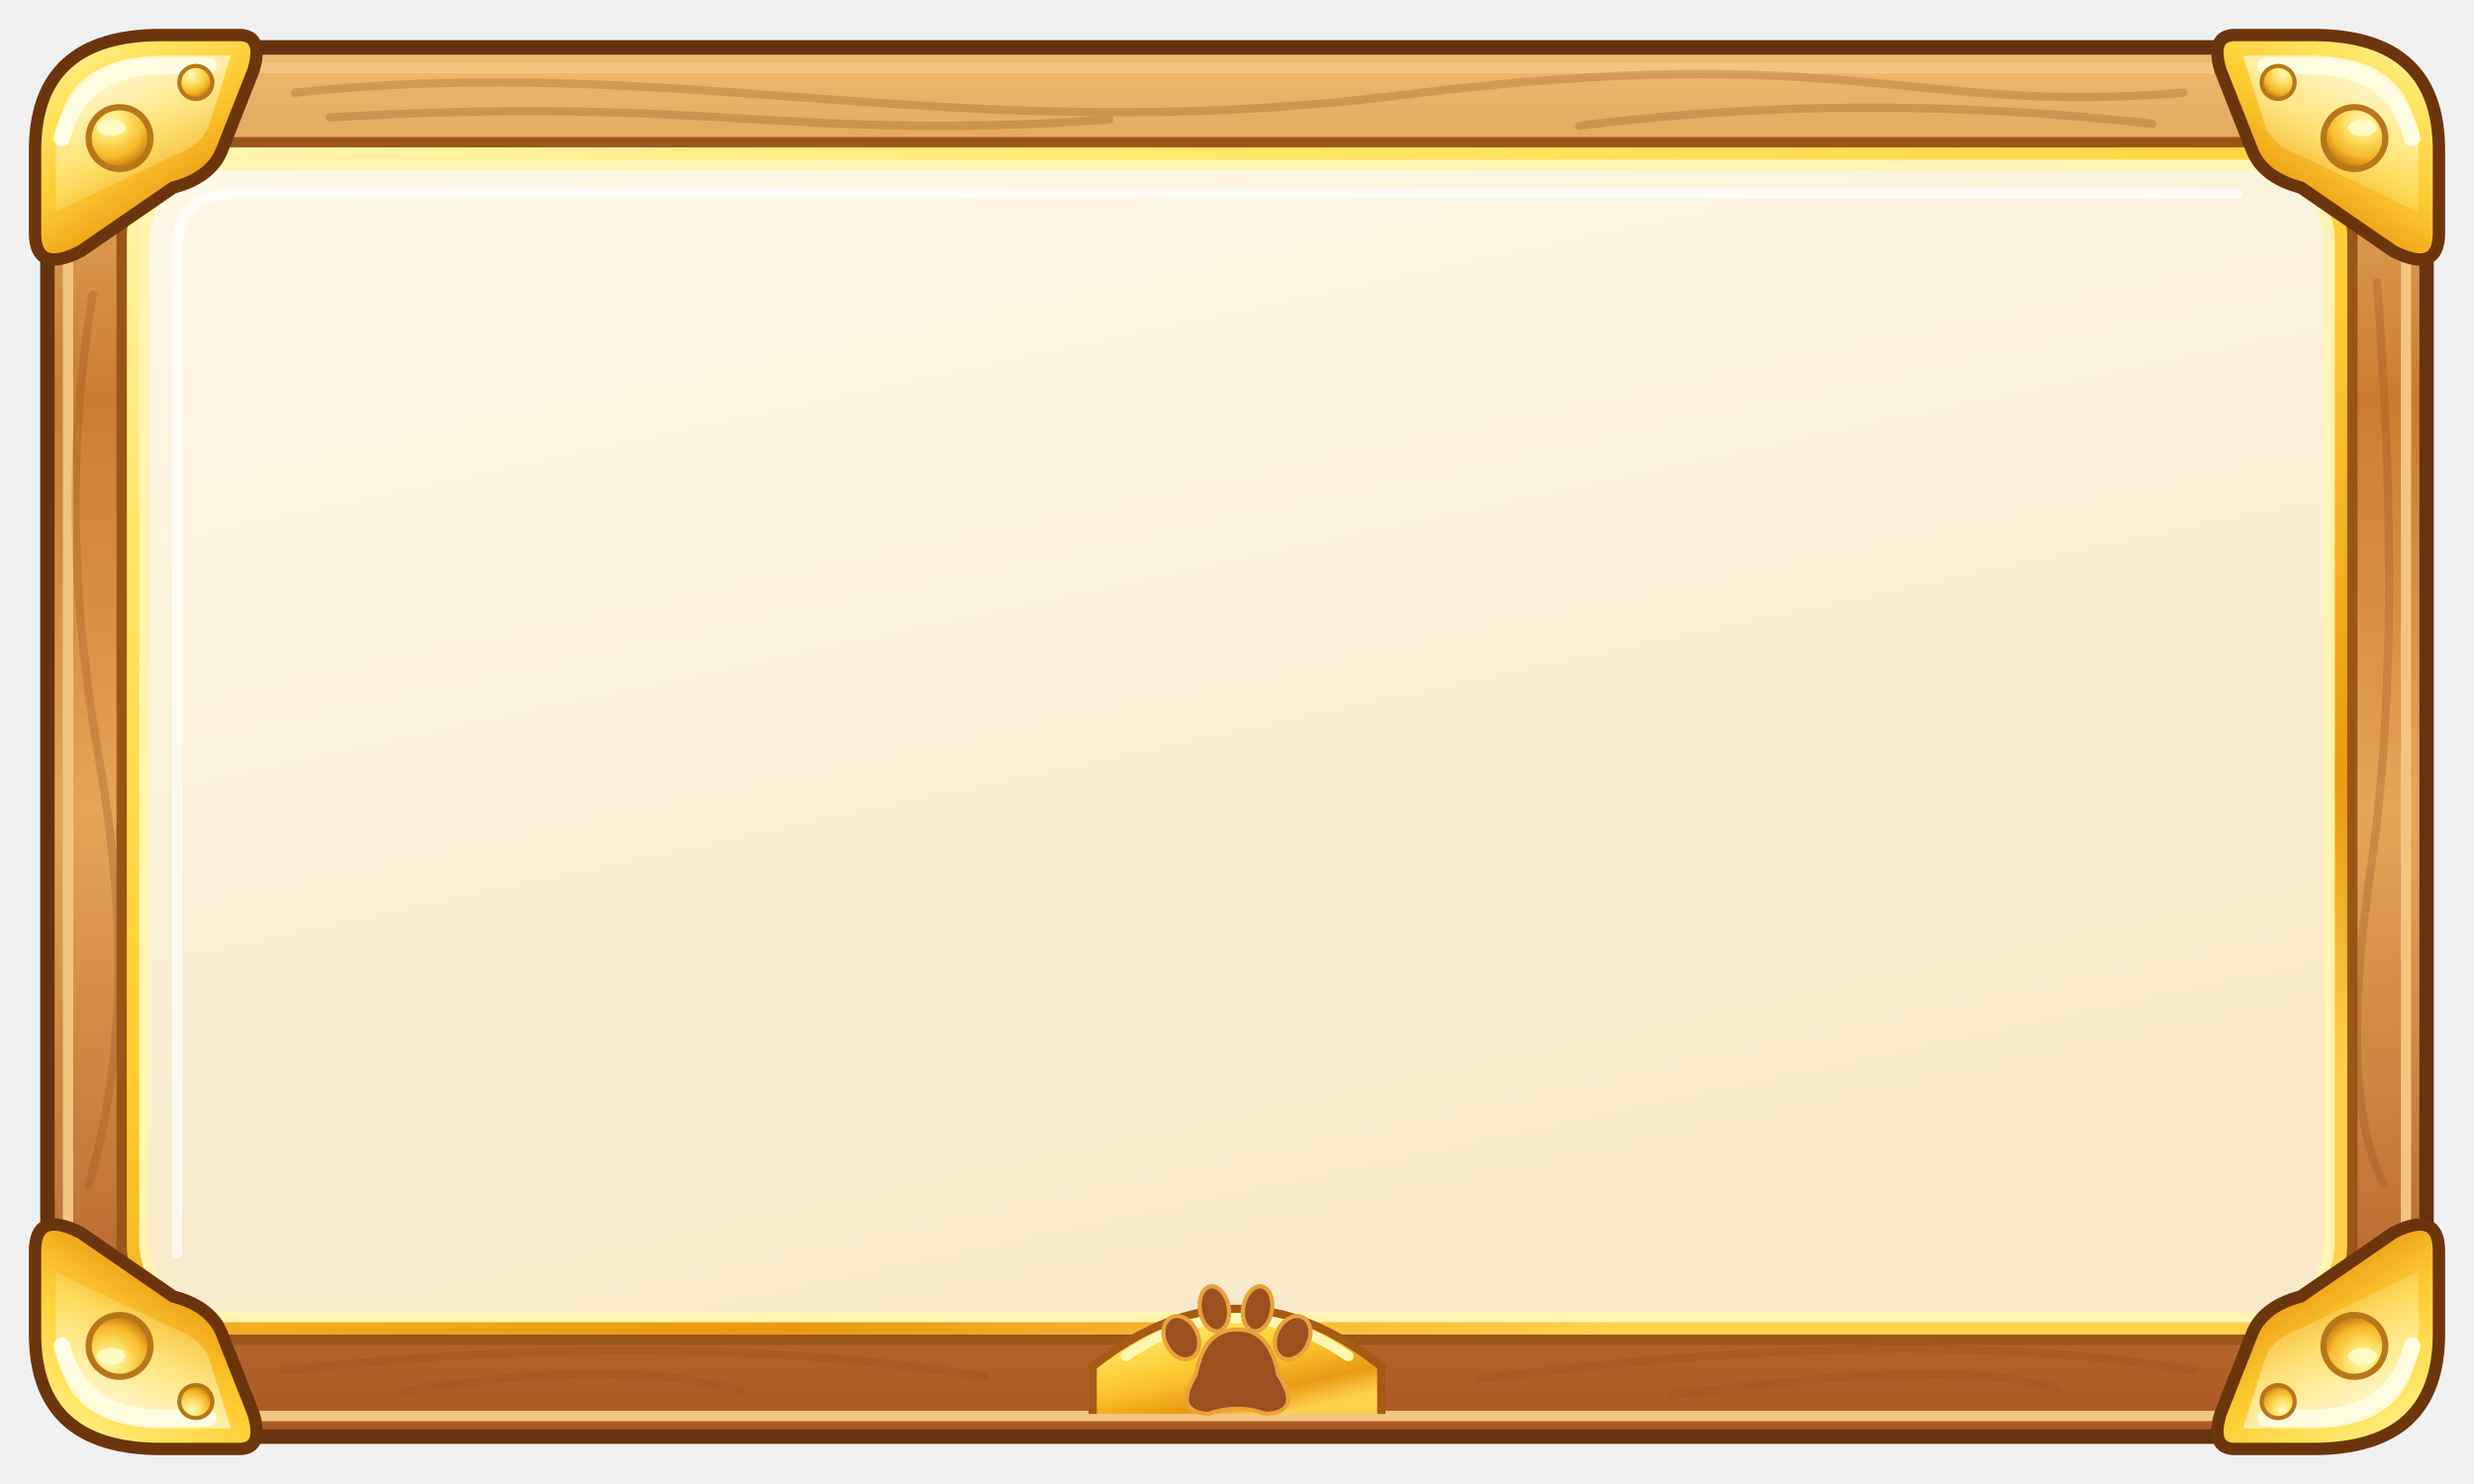
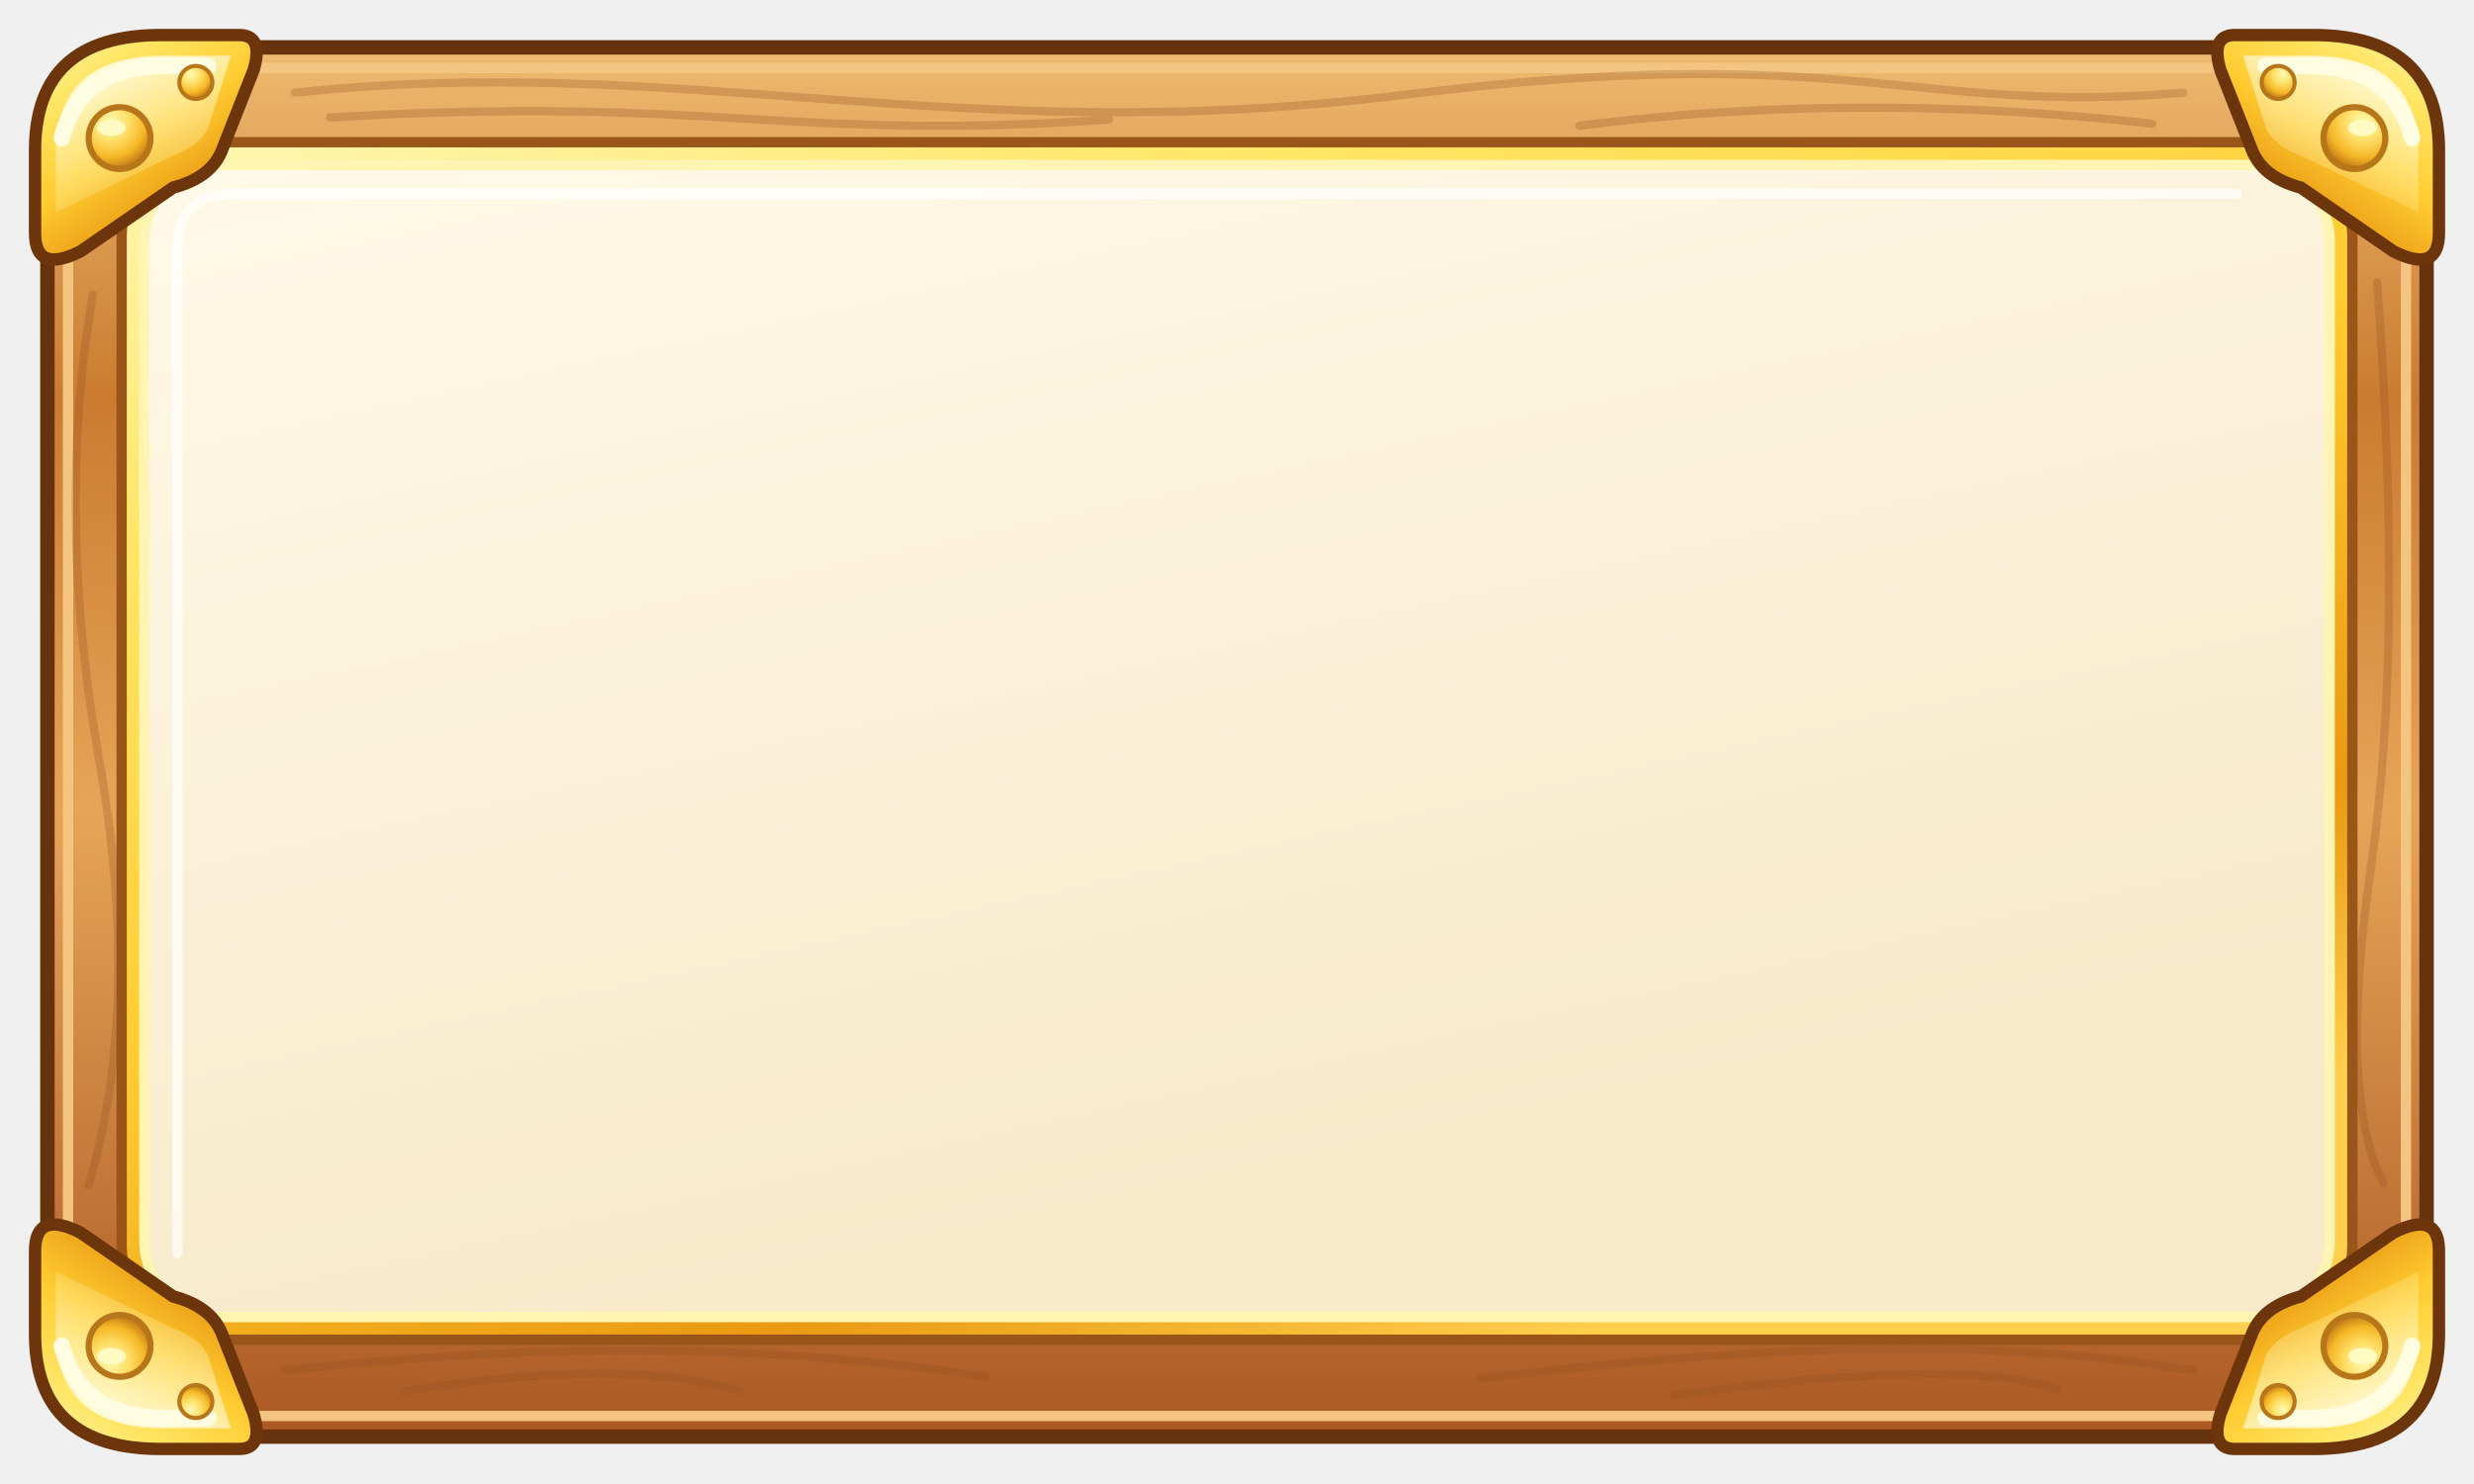
<svg xmlns="http://www.w3.org/2000/svg" viewBox="0 0 1200 720" fill="none">
  <defs>
    <linearGradient id="wood" x2="0" y2="1">
      <stop stop-color="#eeb970" />
      <stop offset=".25" stop-color="#ca7b31" />
      <stop offset=".55" stop-color="#e7a458" />
      <stop offset="1" stop-color="#ac5924" />
    </linearGradient>
    <linearGradient id="gold" x1="0" y1="0" x2=".65" y2="1">
      <stop stop-color="#fff7b6" />
      <stop offset=".24" stop-color="#ffe666" />
      <stop offset=".55" stop-color="#ffcb31" />
      <stop offset=".83" stop-color="#e99a12" />
      <stop offset="1" stop-color="#ffcf4e" />
    </linearGradient>
    <linearGradient id="cream" x2=".4" y2="1">
      <stop stop-color="#fff9e8" />
      <stop offset="1" stop-color="#f7e9c9" />
    </linearGradient>
    <linearGradient id="light" x2=".4" y2="1">
      <stop stop-color="#fff" stop-opacity=".92" />
      <stop offset="1" stop-color="#fff9b1" stop-opacity=".1" />
    </linearGradient>
    <radialGradient id="rivet" cx=".35" cy=".25" r=".8">
      <stop stop-color="#fffab4" />
      <stop offset=".35" stop-color="#ffe16b" />
      <stop offset=".7" stop-color="#f5b726" />
      <stop offset="1" stop-color="#b86b12" />
    </radialGradient>
    <g id="corner">
      <path d="M17 113V73Q17 17 78 17H116Q128 17 123 34L108 72Q103 86 84 91L39 122Q17 133 17 113Z" fill="url(#gold)" stroke="#6d350c" stroke-width="6" />
      <path d="M27 103V74Q27 28 78 27H112L101 62Q97 71 83 76Z" fill="url(#light)" />
      <path d="M30 67Q39 32 80 32H101" stroke="#fffde1" stroke-width="8" stroke-linecap="round" />
      <circle cx="58" cy="67" r="15" fill="url(#rivet)" stroke="#b77619" stroke-width="3" />
      <ellipse cx="54" cy="62" rx="7" ry="4" fill="#fffbc2" />
      <circle cx="95" cy="40" r="8" fill="url(#rivet)" stroke="#b77619" stroke-width="2" />
    </g>
  </defs>
  <rect x="23" y="23" width="1154" height="674" rx="64" fill="url(#wood)" stroke="#67330e" stroke-width="7" />
  <rect x="33" y="33" width="1134" height="654" rx="55" stroke="#f4c581" stroke-width="5" />
  <g stroke="#91501f" stroke-opacity=".27" stroke-width="4" stroke-linecap="round">
    <path d="M143 45C330 25 464 73 681 46S925 56 1059 45M160 57C345 46 382 69 538 58M766 61Q900 44 1044 60M138 665Q326 644 478 668M718 669Q931 642 1064 665M45 143Q27 249 48 368T43 575M1153 137Q1166 311 1150 421T1156 574" />
    <path d="M196 675Q302 658 359 675M812 677Q950 658 998 674" />
  </g>
  <rect x="59" y="69" width="1082" height="581" rx="46" fill="url(#gold)" stroke="#9a5618" stroke-width="5" />
  <rect x="70" y="80" width="1060" height="559" rx="37" fill="url(#cream)" stroke="#fff4b2" stroke-width="5" />
  <path d="M86 608V121Q86 94 113 94H1085" stroke="white" stroke-opacity=".7" stroke-width="5" stroke-linecap="round" />
  <use href="#corner" />
  <use href="#corner" transform="translate(1200 0) scale(-1 1)" />
  <use href="#corner" transform="translate(0 720) scale(1 -1)" />
  <use href="#corner" transform="translate(1200 720) scale(-1 -1)" />
-   <path d="M530 686V663Q600 607 670 663V686" fill="url(#gold)" stroke="#a65a15" stroke-width="4" />
-   <path d="M546 658Q600 621 654 658" stroke="#fff6b3" stroke-width="5" stroke-linecap="round" />
-   <g fill="#9b501f" stroke="#e9a23b" stroke-width="2">
-     <path d="M580 667Q584 645 600 645Q616 645 620 667Q632 685 614 686Q600 681 586 686Q569 685 580 667Z" />
-     <ellipse cx="573" cy="649" rx="8" ry="11" transform="rotate(-26 573 649)" />
-     <ellipse cx="589" cy="635" rx="7" ry="11" transform="rotate(-10 589 635)" />
-     <ellipse cx="610" cy="635" rx="7" ry="11" transform="rotate(10 610 635)" />
-     <ellipse cx="627" cy="649" rx="8" ry="11" transform="rotate(26 627 649)" />
-   </g>
</svg>
